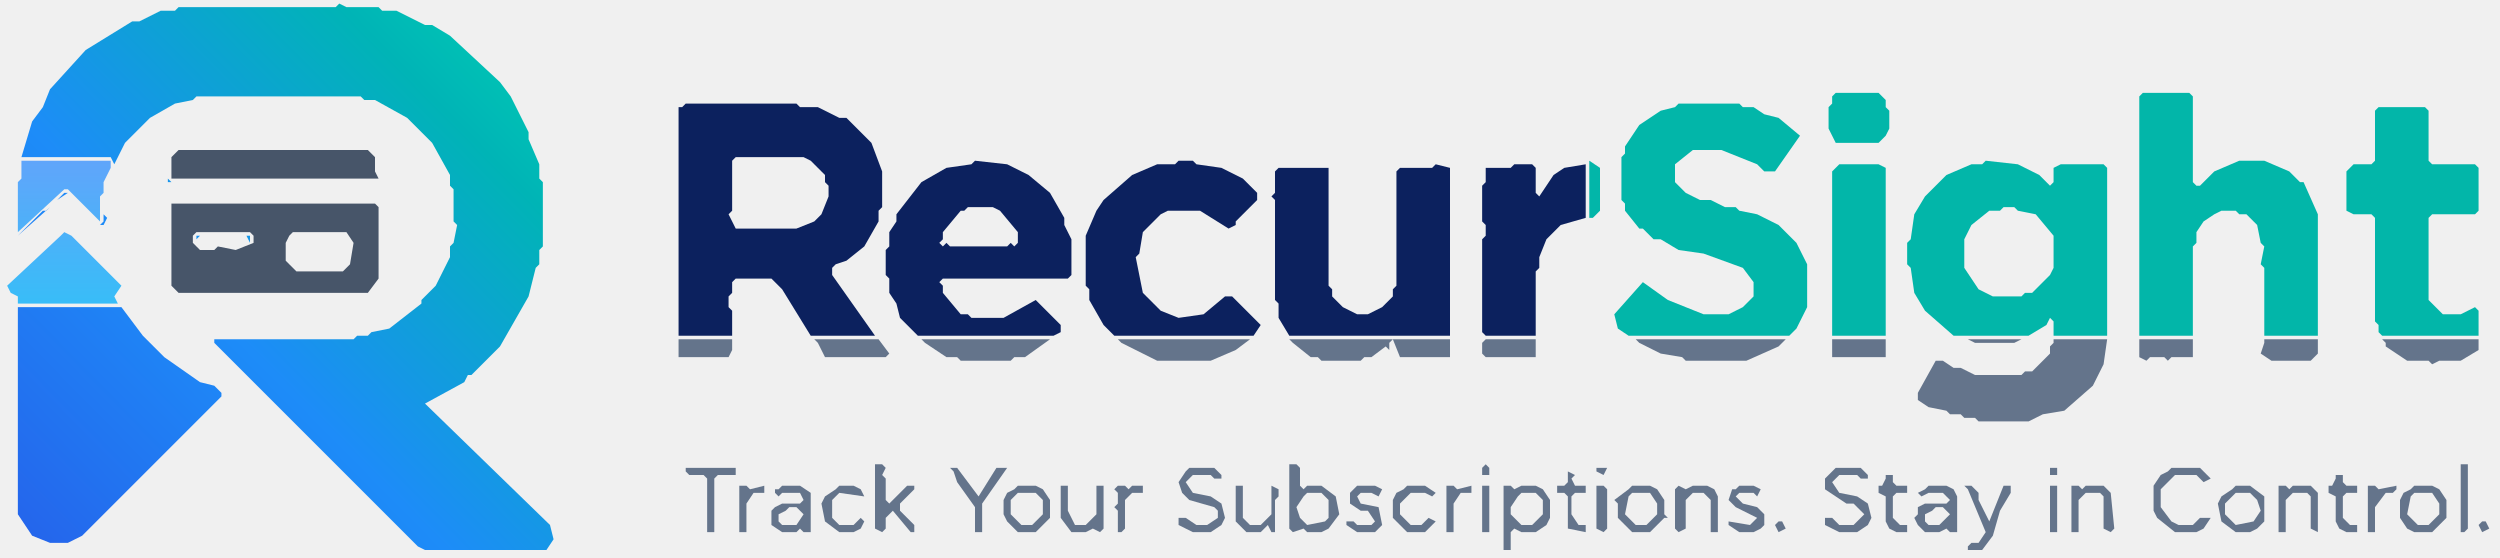
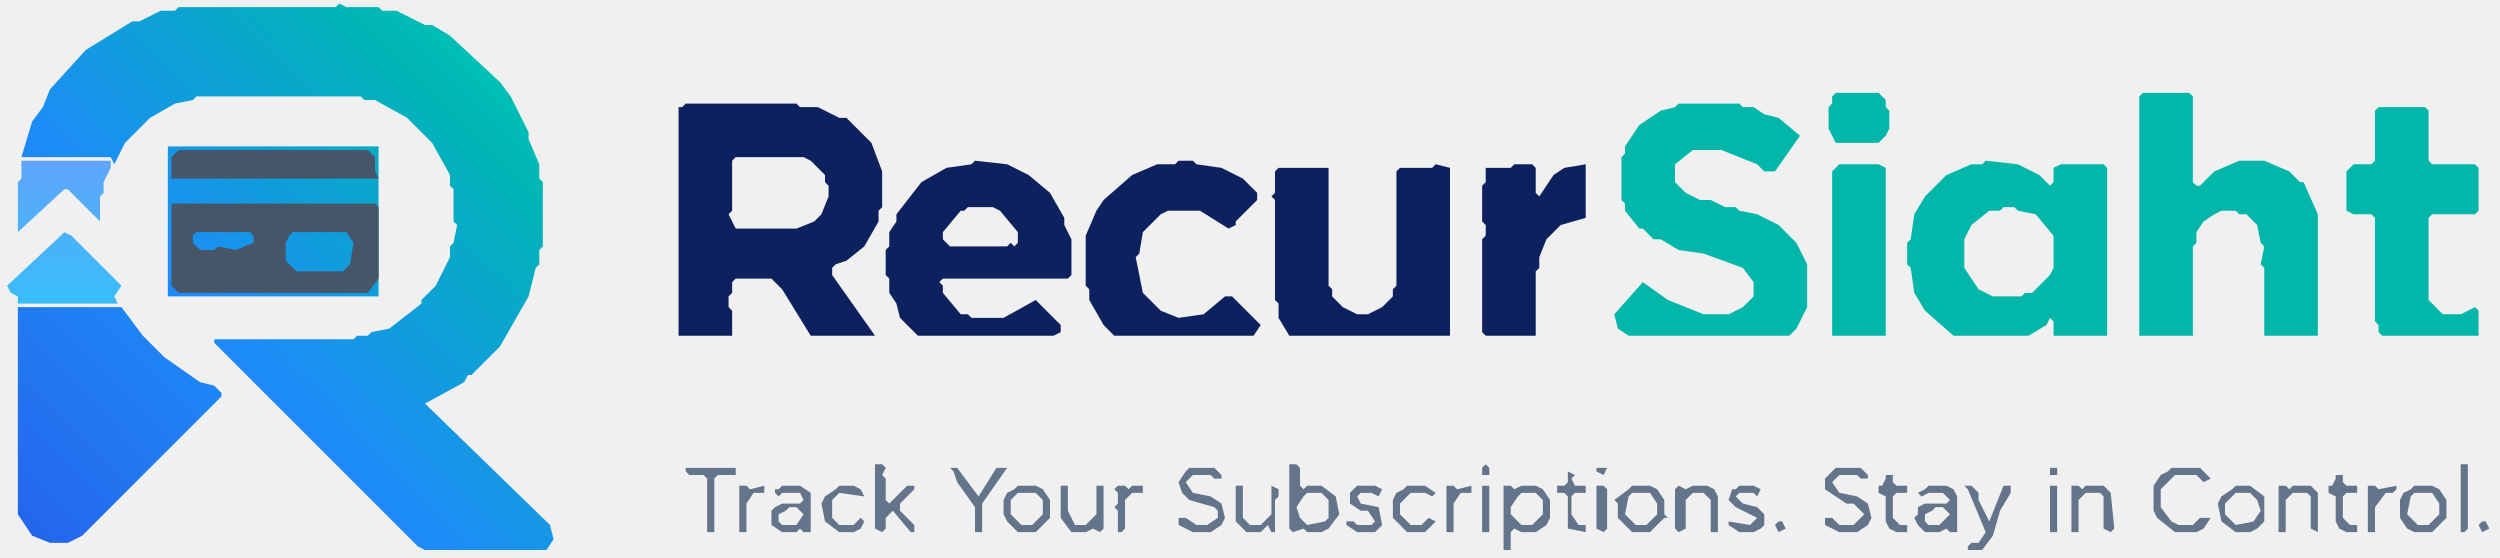
<svg xmlns="http://www.w3.org/2000/svg" viewBox="0 0 700 156" fill="none">
  <defs>
    <linearGradient id="recurGrad" x1="0%" y1="100%" x2="100%" y2="0%">
      <stop offset="0%" stop-color="#2563EB" />
      <stop offset="40%" stop-color="#1D8CF8" />
      <stop offset="80%" stop-color="#00B4B6" />
      <stop offset="100%" stop-color="#00D2B4" />
    </linearGradient>
    <linearGradient id="arrowGrad" x1="0%" y1="100%" x2="0%" y2="0%">
      <stop offset="0%" stop-color="#38BDF8" />
      <stop offset="100%" stop-color="#60A5FA" />
    </linearGradient>
    <style>
      .logo-recur { fill: #0C215E; }
      .logo-sight { fill: #02B6A9; }
      .logo-card { fill: #475569; }
      .logo-tagline { fill: #64748B; }
      @media (prefers-color-scheme: dark) {
        .logo-recur { fill: #FFFFFF; }
+         .logo-sight { fill: #00D2B4; }
        .logo-card { fill: #94A3B8; }
        .logo-tagline { fill: #94A3B8; }
      }
    </style>
  </defs>
-   <path d="M 95 1 L 97 2 L 106 2 L 107 3 L 111 3 L 119 7 L 121 7 L 126 10 L 140 23 L 143 27 L 148 37 L 148 39 L 151 46 L 151 50 L 152 51 L 152 69 L 151 70 L 151 74 L 150 75 L 148 83 L 140 97 L 132 105 L 131 105 L 130 107 L 119 113 L 154 147 L 155 151 L 153 154 L 119 154 L 117 153 L 60 96 L 60 95 L 99 95 L 100 94 L 103 94 L 104 93 L 109 92 L 118 85 L 118 84 L 122 80 L 126 72 L 126 69 L 127 68 L 128 63 L 127 62 L 127 53 L 126 52 L 126 49 L 121 40 L 114 33 L 105 28 L 102 28 L 101 27 L 55 27 L 54 28 L 49 29 L 42 33 L 35 40 L 32 46 L 31 44 L 6 44 L 9 34 L 12 30 L 14 25 L 24 14 L 37 6 L 39 6 L 45 3 L 49 3 L 50 2 L 94 2 Z M 50 41 L 103 41 L 106 44 L 106 48 L 106 44 L 103 41 L 51 41 Z M 49 42 L 50 41 L 103 41 L 106 44 L 106 48 L 106 44 L 103 41 L 50 41 Z M 48 43 L 50 41 L 103 41 L 106 44 L 106 48 L 106 44 L 103 41 L 50 41 L 49 42 Z M 47 44 L 50 41 L 103 41 L 106 44 L 106 48 L 106 44 L 103 41 L 50 41 L 48 43 Z M 47 45 L 50 41 L 103 41 L 106 44 L 106 48 L 106 44 L 103 41 L 50 41 L 47 44 Z M 47 46 L 47 44 L 50 41 L 103 41 L 106 44 L 106 48 L 106 44 L 103 41 L 50 41 L 47 45 Z M 5 47 L 5 50 L 5 48 Z M 47 47 L 47 44 L 50 41 L 103 41 L 106 44 L 106 48 L 106 44 L 103 41 L 50 41 L 47 44 L 47 46 Z M 47 48 L 47 44 L 50 41 L 103 41 L 106 44 L 106 48 L 106 44 L 103 41 L 50 41 L 47 44 L 47 47 Z M 47 49 L 47 44 L 50 41 L 103 41 L 106 44 L 106 48 L 106 44 L 103 41 L 50 41 L 47 44 L 47 48 Z M 47 50 L 47 44 L 50 41 L 103 41 L 106 44 L 106 48 L 106 44 L 103 41 L 50 41 L 47 44 L 47 49 Z M 47 51 L 47 44 L 50 41 L 103 41 L 106 44 L 106 48 L 106 44 L 103 41 L 50 41 L 47 44 L 47 50 L 48 51 L 106 51 L 48 51 Z M 18 54 L 19 54 L 28 63 L 29 62 L 29 55 L 29 60 L 30 61 L 29 63 L 28 63 L 19 54 Z M 17 55 L 19 54 L 28 63 L 29 62 L 29 55 L 29 60 L 30 61 L 29 63 L 28 63 L 19 54 L 18 54 Z M 16 56 L 19 54 L 28 63 L 29 62 L 29 55 L 29 60 L 30 61 L 29 63 L 28 63 L 19 54 L 17 55 Z M 101 56 L 104 56 L 102 56 Z M 47 57 L 47 80 L 49 82 L 47 80 L 47 58 Z M 14 58 L 5 66 L 12 59 L 13 59 Z M 16 66 L 6 76 L 15 67 Z M 55 66 L 70 66 L 70 68 L 69 66 L 56 66 L 55 67 L 56 69 L 60 69 L 56 69 L 55 67 Z M 82 66 L 97 66 L 83 66 Z M 81 68 L 81 73 L 83 75 L 96 75 L 97 74 L 96 75 L 83 75 L 81 73 L 81 69 Z M 98 68 L 98 70 L 98 69 Z M 64 69 L 66 69 L 65 69 Z M 25 70 L 35 80 L 34 82 L 35 80 L 26 71 Z M 106 79 L 106 80 L 103 83 L 51 83 L 103 83 L 106 80 Z M 5 86 L 34 86 L 40 94 L 46 100 L 56 107 L 60 108 L 62 110 L 62 111 L 23 150 L 19 152 L 14 152 L 9 150 L 5 144 L 5 87 Z" fill="url(#recurGrad)" fill-rule="evenodd" />
+   <path d="M 95 1 L 97 2 L 106 2 L 107 3 L 111 3 L 119 7 L 121 7 L 126 10 L 140 23 L 143 27 L 148 37 L 148 39 L 151 46 L 151 50 L 152 51 L 152 69 L 151 70 L 151 74 L 150 75 L 148 83 L 140 97 L 132 105 L 131 105 L 130 107 L 119 113 L 154 147 L 155 151 L 153 154 L 119 154 L 117 153 L 60 96 L 60 95 L 99 95 L 100 94 L 103 94 L 104 93 L 109 92 L 118 85 L 118 84 L 122 80 L 126 72 L 126 69 L 127 68 L 128 63 L 127 62 L 127 53 L 126 52 L 126 49 L 121 40 L 114 33 L 105 28 L 102 28 L 101 27 L 55 27 L 54 28 L 49 29 L 42 33 L 35 40 L 32 46 L 31 44 L 6 44 L 9 34 L 12 30 L 14 25 L 24 14 L 37 6 L 39 6 L 45 3 L 49 3 L 50 2 L 94 2 Z M 47 41 L 106 41 L 106 83 L 47 83 Z M 5 86 L 34 86 L 40 94 L 46 100 L 56 107 L 60 108 L 62 110 L 62 111 L 23 150 L 19 152 L 14 152 L 9 150 L 5 144 L 5 87 Z" fill="url(#recurGrad)" fill-rule="evenodd" />
  <path d="M 6 45 L 31 45 L 31 47 L 29 51 L 29 54 L 28 55 L 28 62 L 19 53 L 18 53 L 5 65 L 5 51 L 6 50 L 6 46 Z M 18 65 L 20 66 L 34 80 L 32 83 L 33 85 L 5 85 L 5 83 L 3 82 L 2 80 L 17 66 Z" fill="url(#arrowGrad)" />
  <path d="M 50 42 L 103 42 L 105 44 L 105 48 L 106 50 L 48 50 L 48 44 L 49 43 Z M 48 57 L 105 57 L 106 58 L 106 78 L 103 82 L 50 82 L 48 80 L 48 58 Z M 54 66 L 54 68 L 56 70 L 60 70 L 61 69 L 66 70 L 71 68 L 71 66 L 70 65 L 55 65 Z M 81 66 L 80 68 L 80 73 L 83 76 L 96 76 L 98 74 L 99 68 L 97 65 L 82 65 Z" class="logo-card" />
-   <path d="M 192 29 L 223 29 L 224 30 L 229 30 L 235 33 L 237 33 L 244 40 L 247 48 L 247 58 L 246 59 L 246 62 L 242 69 L 237 73 L 234 74 L 233 75 L 233 77 L 245 94 L 227 94 L 219 81 L 216 78 L 206 78 L 205 79 L 205 82 L 204 83 L 204 86 L 205 87 L 205 94 L 190 94 L 190 30 L 191 30 Z M 205 45 L 205 59 L 204 60 L 206 64 L 223 64 L 228 62 L 230 60 L 232 55 L 232 52 L 231 51 L 231 49 L 227 45 L 225 44 L 206 44 Z M 273 45 L 282 46 L 288 49 L 294 54 L 298 61 L 298 63 L 300 67 L 300 77 L 299 78 L 264 78 L 263 79 L 264 80 L 264 82 L 269 88 L 271 88 L 272 89 L 281 89 L 290 84 L 297 91 L 297 93 L 295 94 L 257 94 L 252 89 L 251 85 L 249 82 L 249 78 L 248 77 L 248 70 L 249 69 L 249 65 L 251 62 L 251 60 L 258 51 L 265 47 L 272 46 Z M 330 45 L 334 45 L 335 46 L 342 47 L 348 50 L 352 54 L 352 56 L 346 62 L 346 63 L 344 64 L 336 59 L 327 59 L 325 60 L 320 65 L 319 71 L 318 72 L 320 82 L 325 87 L 330 89 L 337 88 L 343 83 L 345 83 L 353 91 L 351 94 L 312 94 L 309 91 L 305 84 L 305 81 L 304 80 L 304 66 L 307 59 L 309 56 L 317 49 L 324 46 L 329 46 Z M 402 46 L 406 47 L 406 94 L 361 94 L 358 89 L 358 85 L 357 84 L 357 56 L 356 55 L 357 54 L 357 48 L 358 47 L 372 47 L 372 80 L 373 81 L 373 83 L 376 86 L 380 88 L 383 88 L 387 86 L 390 83 L 390 81 L 391 80 L 391 48 L 392 47 L 401 47 Z M 424 46 L 429 46 L 430 47 L 430 54 L 431 55 L 435 49 L 438 47 L 444 46 L 444 61 L 437 63 L 433 67 L 431 72 L 431 75 L 430 76 L 430 94 L 416 94 L 415 93 L 415 67 L 416 66 L 416 63 L 415 62 L 415 52 L 416 51 L 416 47 L 423 47 Z M 270 59 L 269 59 L 264 65 L 264 67 L 266 69 L 282 69 L 283 68 L 284 69 L 285 68 L 285 65 L 280 59 L 278 58 L 271 58 Z M 263 68 L 264 69 L 265 68 L 264 67 Z" class="logo-recur" fill-rule="evenodd" />
-   <path d="M 514 26 L 526 26 L 528 28 L 528 30 L 529 31 L 529 36 L 528 38 L 526 40 L 514 40 L 512 36 L 512 30 L 513 29 L 513 27 Z M 600 26 L 613 26 L 614 27 L 614 51 L 615 52 L 616 52 L 620 48 L 627 45 L 634 45 L 641 48 L 644 51 L 645 51 L 649 60 L 649 94 L 634 94 L 634 75 L 633 74 L 634 69 L 633 68 L 632 63 L 629 60 L 627 60 L 626 59 L 622 59 L 620 60 L 617 62 L 615 65 L 615 68 L 614 69 L 614 94 L 599 94 L 599 27 Z M 470 29 L 487 29 L 488 30 L 491 30 L 494 32 L 498 33 L 504 38 L 497 48 L 494 48 L 492 46 L 482 42 L 474 42 L 469 46 L 469 51 L 472 54 L 476 56 L 479 56 L 483 58 L 486 58 L 487 59 L 492 60 L 498 63 L 503 68 L 506 74 L 506 86 L 503 92 L 501 94 L 456 94 L 453 92 L 452 88 L 460 79 L 467 84 L 477 88 L 484 88 L 488 86 L 491 83 L 491 79 L 488 75 L 477 71 L 470 70 L 465 67 L 463 67 L 460 64 L 459 64 L 455 59 L 455 57 L 454 56 L 454 44 L 455 43 L 455 41 L 459 35 L 465 31 L 469 30 Z M 666 30 L 679 30 L 680 31 L 680 45 L 681 46 L 693 46 L 694 47 L 694 59 L 693 60 L 681 60 L 680 61 L 680 84 L 684 88 L 689 88 L 693 86 L 694 87 L 694 94 L 667 94 L 666 93 L 666 91 L 665 90 L 665 61 L 664 60 L 659 60 L 657 59 L 657 48 L 659 46 L 664 46 L 665 45 L 665 31 Z M 445 45 L 448 47 L 448 59 L 446 61 L 445 61 L 445 46 Z M 556 45 L 565 46 L 571 49 L 574 52 L 575 51 L 575 47 L 577 46 L 589 46 L 590 47 L 590 94 L 575 94 L 575 90 L 574 89 L 573 91 L 568 94 L 547 94 L 539 87 L 536 82 L 535 75 L 534 74 L 534 68 L 535 67 L 536 60 L 539 55 L 545 49 L 552 46 L 555 46 Z M 515 46 L 526 46 L 528 47 L 528 94 L 513 94 L 513 48 L 514 47 Z M 560 59 L 557 59 L 552 63 L 550 67 L 550 75 L 554 81 L 558 83 L 566 83 L 567 82 L 569 82 L 574 77 L 575 75 L 575 66 L 570 60 L 565 59 L 564 58 L 561 58 Z" class="logo-sight" fill-rule="evenodd" />
-   <path d="M 190 95 L 205 95 L 205 98 L 204 100 L 190 100 L 190 96 Z M 228 95 L 246 95 L 249 99 L 248 100 L 231 100 L 229 96 Z M 258 95 L 294 95 L 287 100 L 284 100 L 283 101 L 269 101 L 268 100 L 265 100 L 259 96 Z M 313 95 L 350 95 L 346 98 L 339 101 L 324 101 L 314 96 Z M 361 95 L 406 95 L 406 100 L 392 100 L 390 95 L 389 96 L 389 98 L 388 97 L 384 100 L 382 100 L 381 101 L 370 101 L 369 100 L 367 100 L 362 96 Z M 416 95 L 430 95 L 430 100 L 416 100 L 415 99 L 415 96 Z M 458 95 L 500 95 L 498 97 L 489 101 L 472 101 L 471 100 L 465 99 L 459 96 Z M 513 95 L 528 95 L 528 100 L 513 100 L 513 96 Z M 550 95 L 566 95 L 564 96 L 553 96 L 551 95 Z M 575 95 L 590 95 L 589 102 L 586 108 L 578 115 L 572 116 L 568 118 L 554 118 L 553 117 L 550 117 L 549 116 L 546 116 L 545 115 L 540 114 L 537 112 L 537 110 L 542 101 L 544 101 L 547 103 L 549 103 L 553 105 L 566 105 L 567 104 L 569 104 L 574 99 L 574 97 L 575 96 Z M 599 95 L 614 95 L 614 100 L 608 100 L 607 101 L 606 100 L 602 100 L 601 101 L 599 100 L 599 96 Z M 634 95 L 649 95 L 649 99 L 647 101 L 636 101 L 633 99 L 634 96 Z M 667 95 L 694 95 L 694 98 L 689 101 L 683 101 L 681 102 L 680 101 L 674 101 L 668 97 L 668 96 Z M 245 130 L 247 130 L 248 131 L 247 133 L 248 134 L 248 140 L 249 141 L 254 136 L 256 136 L 256 137 L 252 141 L 252 143 L 256 147 L 256 149 L 255 149 L 250 143 L 248 145 L 248 148 L 247 149 L 245 148 L 245 131 Z M 361 130 L 363 130 L 364 131 L 364 136 L 365 137 L 366 136 L 370 136 L 374 139 L 375 144 L 372 148 L 370 149 L 366 149 L 365 148 L 362 149 L 361 148 L 361 131 Z M 416 130 L 417 131 L 417 133 L 415 133 L 415 131 Z M 689 130 L 691 130 L 691 148 L 690 149 L 689 149 L 689 131 Z M 192 131 L 206 131 L 206 133 L 201 133 L 200 134 L 200 149 L 198 149 L 198 134 L 197 133 L 193 133 L 192 132 Z M 266 131 L 268 131 L 274 139 L 279 131 L 282 131 L 275 141 L 275 149 L 273 149 L 273 142 L 268 135 L 267 132 Z M 333 131 L 340 131 L 342 133 L 342 134 L 340 134 L 339 133 L 334 133 L 332 135 L 334 138 L 339 139 L 342 141 L 343 145 L 342 147 L 339 149 L 334 149 L 330 147 L 330 145 L 332 145 L 335 147 L 338 147 L 341 145 L 341 143 L 340 142 L 333 140 L 331 138 L 330 135 L 332 132 Z M 447 131 L 450 131 L 449 133 L 447 132 Z M 514 131 L 521 131 L 523 133 L 523 134 L 521 134 L 520 133 L 515 133 L 513 135 L 515 138 L 520 139 L 523 141 L 524 145 L 523 147 L 520 149 L 515 149 L 511 147 L 511 145 L 513 145 L 515 147 L 519 147 L 522 144 L 519 141 L 517 141 L 511 137 L 511 134 L 513 132 Z M 574 131 L 576 131 L 576 133 L 574 133 L 574 132 Z M 608 131 L 616 131 L 619 134 L 617 135 L 615 133 L 609 133 L 605 137 L 605 142 L 608 146 L 610 147 L 614 147 L 616 145 L 619 145 L 617 148 L 615 149 L 609 149 L 604 145 L 603 143 L 603 136 L 605 133 L 607 132 Z M 439 132 L 441 133 L 440 134 L 441 136 L 444 136 L 444 138 L 441 138 L 440 139 L 440 144 L 442 147 L 444 147 L 444 149 L 439 148 L 439 139 L 438 138 L 436 138 L 436 136 L 438 136 L 439 135 L 439 133 Z M 528 133 L 530 133 L 530 135 L 531 136 L 534 136 L 534 138 L 531 138 L 530 139 L 530 145 L 532 147 L 534 147 L 534 149 L 531 149 L 529 148 L 528 146 L 528 139 L 526 138 L 526 136 L 527 136 L 528 134 Z M 654 133 L 656 133 L 656 135 L 657 136 L 660 136 L 660 138 L 657 138 L 656 139 L 656 145 L 658 147 L 660 147 L 660 149 L 657 149 L 655 148 L 654 146 L 654 139 L 652 138 L 652 136 L 653 136 L 654 134 Z M 207 136 L 209 136 L 210 137 L 214 136 L 214 138 L 211 138 L 209 141 L 209 149 L 207 149 L 207 137 Z M 219 136 L 224 136 L 227 138 L 227 149 L 225 149 L 224 148 L 223 149 L 219 149 L 216 147 L 216 143 L 217 142 L 219 141 L 224 141 L 225 140 L 224 138 L 219 138 L 218 139 L 217 138 L 217 137 L 218 137 Z M 235 136 L 239 136 L 241 137 L 242 139 L 235 138 L 233 140 L 233 145 L 235 147 L 239 147 L 241 145 L 242 146 L 241 148 L 239 149 L 235 149 L 231 146 L 230 141 L 231 139 L 234 137 Z M 285 136 L 290 136 L 292 137 L 294 140 L 294 145 L 290 149 L 285 149 L 282 146 L 281 144 L 281 140 L 282 138 L 284 137 Z M 297 136 L 299 136 L 299 143 L 301 147 L 304 147 L 307 144 L 307 136 L 309 136 L 309 148 L 308 149 L 306 148 L 304 149 L 300 149 L 297 145 L 297 137 Z M 313 136 L 315 136 L 316 137 L 317 136 L 320 136 L 320 138 L 317 138 L 315 140 L 315 148 L 314 149 L 313 149 L 313 143 L 312 142 L 313 141 L 313 138 L 312 137 Z M 346 136 L 348 136 L 348 145 L 350 147 L 353 147 L 356 144 L 356 136 L 358 137 L 358 139 L 357 140 L 357 149 L 356 149 L 355 147 L 353 149 L 349 149 L 346 146 L 346 137 Z M 380 136 L 385 136 L 387 137 L 386 139 L 384 138 L 381 138 L 380 139 L 381 141 L 386 142 L 387 147 L 385 149 L 380 149 L 377 147 L 377 146 L 379 146 L 380 147 L 384 147 L 385 146 L 383 143 L 381 143 L 378 141 L 378 138 L 379 137 Z M 394 136 L 399 136 L 402 138 L 401 139 L 399 138 L 395 138 L 392 141 L 392 144 L 395 147 L 398 147 L 400 145 L 402 146 L 399 149 L 394 149 L 390 145 L 390 140 L 391 138 L 393 137 Z M 405 136 L 407 136 L 408 137 L 412 136 L 412 138 L 409 138 L 407 141 L 407 149 L 405 149 L 405 137 Z M 415 136 L 417 136 L 417 149 L 415 149 L 415 137 Z M 421 136 L 423 136 L 424 137 L 426 136 L 430 136 L 432 137 L 434 140 L 434 145 L 433 147 L 430 149 L 426 149 L 424 148 L 423 149 L 423 154 L 421 154 L 421 137 Z M 447 136 L 449 136 L 450 137 L 450 148 L 449 149 L 447 148 L 447 137 Z M 457 136 L 462 136 L 464 137 L 466 140 L 466 144 L 467 145 L 466 145 L 462 149 L 457 149 L 453 145 L 453 141 L 452 140 L 456 137 Z M 470 136 L 472 137 L 474 136 L 478 136 L 480 137 L 481 139 L 481 149 L 479 149 L 479 140 L 477 138 L 474 138 L 472 140 L 472 148 L 470 149 L 469 148 L 469 137 Z M 487 136 L 491 136 L 493 137 L 492 139 L 491 138 L 487 138 L 486 139 L 488 141 L 492 142 L 494 144 L 494 147 L 493 148 L 491 149 L 487 149 L 484 147 L 484 146 L 490 147 L 492 145 L 486 142 L 484 140 L 485 137 L 486 137 Z M 540 136 L 545 136 L 547 137 L 548 139 L 548 149 L 546 149 L 545 148 L 543 149 L 539 149 L 537 147 L 536 145 L 537 144 L 537 142 L 539 141 L 545 141 L 546 140 L 544 138 L 540 138 L 538 139 L 537 138 L 539 137 Z M 550 136 L 552 136 L 554 138 L 554 140 L 557 146 L 561 136 L 563 136 L 563 138 L 560 143 L 558 150 L 555 154 L 551 154 L 551 153 L 552 152 L 554 152 L 556 149 L 551 137 Z M 574 136 L 576 136 L 576 149 L 574 149 L 574 137 Z M 580 136 L 582 136 L 583 137 L 584 136 L 589 136 L 591 138 L 592 148 L 591 149 L 589 148 L 589 139 L 588 138 L 584 138 L 582 140 L 582 149 L 580 149 L 580 137 Z M 626 136 L 630 136 L 634 139 L 634 146 L 632 148 L 630 149 L 626 149 L 622 146 L 621 141 L 622 139 L 625 137 Z M 638 136 L 640 136 L 641 137 L 642 136 L 647 136 L 649 138 L 649 149 L 647 148 L 647 139 L 646 138 L 642 138 L 640 140 L 640 149 L 638 149 L 638 137 Z M 663 136 L 665 136 L 666 137 L 671 136 L 671 137 L 670 138 L 668 138 L 665 142 L 665 149 L 663 149 L 663 137 Z M 676 136 L 681 136 L 683 137 L 685 140 L 685 145 L 681 149 L 676 149 L 674 148 L 672 145 L 672 140 L 673 138 L 675 137 Z M 284 139 L 283 140 L 283 144 L 286 147 L 289 147 L 292 144 L 292 140 L 290 138 L 285 138 Z M 365 139 L 363 142 L 364 145 L 366 147 L 371 146 L 372 145 L 372 140 L 370 138 L 366 138 Z M 425 139 L 423 142 L 423 144 L 426 147 L 429 147 L 432 144 L 432 140 L 430 138 L 426 138 Z M 456 139 L 455 144 L 458 147 L 461 147 L 464 144 L 464 141 L 462 138 L 457 138 Z M 625 139 L 623 141 L 623 144 L 626 147 L 631 146 L 633 143 L 632 140 L 630 138 L 626 138 Z M 675 139 L 674 144 L 677 147 L 680 147 L 683 144 L 683 141 L 681 138 L 676 138 Z M 220 143 L 218 144 L 218 146 L 219 147 L 223 147 L 225 144 L 223 142 L 221 142 Z M 541 143 L 539 144 L 539 146 L 540 147 L 543 147 L 546 144 L 544 142 L 542 142 Z M 498 146 L 499 146 L 500 148 L 498 149 L 497 147 Z M 695 146 L 696 146 L 697 148 L 695 149 L 694 147 Z" class="logo-tagline" fill-rule="evenodd" />
+   <path d="M 192 29 L 223 29 L 224 30 L 229 30 L 235 33 L 237 33 L 244 40 L 247 48 L 247 58 L 246 59 L 246 62 L 242 69 L 237 73 L 234 74 L 233 75 L 233 77 L 245 94 L 227 94 L 219 81 L 216 78 L 206 78 L 205 79 L 205 82 L 204 83 L 204 86 L 205 87 L 205 94 L 190 94 L 190 30 L 191 30 Z M 205 45 L 205 59 L 204 60 L 206 64 L 223 64 L 228 62 L 230 60 L 232 55 L 232 52 L 231 51 L 231 49 L 227 45 L 225 44 L 206 44 Z M 273 45 L 282 46 L 288 49 L 294 54 L 298 61 L 298 63 L 300 67 L 300 77 L 299 78 L 264 78 L 263 79 L 264 80 L 264 82 L 269 88 L 271 88 L 272 89 L 281 89 L 290 84 L 297 91 L 297 93 L 295 94 L 257 94 L 252 89 L 251 85 L 249 82 L 249 78 L 248 77 L 248 70 L 249 69 L 249 65 L 251 62 L 251 60 L 258 51 L 265 47 L 272 46 Z M 330 45 L 334 45 L 335 46 L 342 47 L 348 50 L 352 54 L 352 56 L 346 62 L 346 63 L 344 64 L 336 59 L 327 59 L 325 60 L 320 65 L 319 71 L 318 72 L 320 82 L 325 87 L 330 89 L 337 88 L 343 83 L 345 83 L 353 91 L 351 94 L 312 94 L 309 91 L 305 84 L 305 81 L 304 80 L 304 66 L 307 59 L 309 56 L 317 49 L 324 46 L 329 46 Z M 402 46 L 406 47 L 406 94 L 361 94 L 358 89 L 358 85 L 357 84 L 357 56 L 356 55 L 357 54 L 357 48 L 358 47 L 372 47 L 372 80 L 373 81 L 373 83 L 376 86 L 380 88 L 383 88 L 387 86 L 390 83 L 390 81 L 391 80 L 391 48 L 392 47 L 401 47 Z M 424 46 L 429 46 L 430 47 L 430 54 L 431 55 L 435 49 L 438 47 L 444 46 L 444 61 L 437 63 L 433 67 L 431 72 L 431 75 L 430 76 L 430 94 L 416 94 L 415 93 L 415 67 L 416 66 L 416 63 L 415 62 L 415 52 L 416 51 L 416 47 L 423 47 Z M 270 59 L 269 59 L 264 65 L 264 67 L 266 69 L 282 69 L 283 68 L 284 69 L 285 68 L 285 65 L 280 59 L 278 58 L 271 58 Z" class="logo-recur" fill-rule="evenodd" />
+   <path d="M 514 26 L 526 26 L 528 28 L 528 30 L 529 31 L 529 36 L 528 38 L 526 40 L 514 40 L 512 36 L 512 30 L 513 29 L 513 27 Z M 600 26 L 613 26 L 614 27 L 614 51 L 615 52 L 616 52 L 620 48 L 627 45 L 634 45 L 641 48 L 644 51 L 645 51 L 649 60 L 649 94 L 634 94 L 634 75 L 633 74 L 634 69 L 633 68 L 632 63 L 629 60 L 627 60 L 626 59 L 622 59 L 620 60 L 617 62 L 615 65 L 615 68 L 614 69 L 614 94 L 599 94 L 599 27 Z M 470 29 L 487 29 L 488 30 L 491 30 L 494 32 L 498 33 L 504 38 L 497 48 L 494 48 L 492 46 L 482 42 L 474 42 L 469 46 L 469 51 L 472 54 L 476 56 L 479 56 L 483 58 L 486 58 L 487 59 L 492 60 L 498 63 L 503 68 L 506 74 L 506 86 L 503 92 L 501 94 L 456 94 L 453 92 L 452 88 L 460 79 L 467 84 L 477 88 L 484 88 L 488 86 L 491 83 L 491 79 L 488 75 L 477 71 L 470 70 L 465 67 L 463 67 L 460 64 L 459 64 L 455 59 L 455 57 L 454 56 L 454 44 L 455 43 L 455 41 L 459 35 L 465 31 L 469 30 Z M 666 30 L 679 30 L 680 31 L 680 45 L 681 46 L 693 46 L 694 47 L 694 59 L 693 60 L 681 60 L 680 61 L 680 84 L 684 88 L 689 88 L 693 86 L 694 87 L 694 94 L 667 94 L 666 93 L 666 91 L 665 90 L 665 61 L 664 60 L 659 60 L 657 59 L 657 48 L 659 46 L 664 46 L 665 45 L 665 31 Z M 556 45 L 565 46 L 571 49 L 574 52 L 575 51 L 575 47 L 577 46 L 589 46 L 590 47 L 590 94 L 575 94 L 575 90 L 574 89 L 573 91 L 568 94 L 547 94 L 539 87 L 536 82 L 535 75 L 534 74 L 534 68 L 535 67 L 536 60 L 539 55 L 545 49 L 552 46 L 555 46 Z M 515 46 L 526 46 L 528 47 L 528 94 L 513 94 L 513 48 L 514 47 Z M 560 59 L 557 59 L 552 63 L 550 67 L 550 75 L 554 81 L 558 83 L 566 83 L 567 82 L 569 82 L 574 77 L 575 75 L 575 66 L 570 60 L 565 59 L 564 58 L 561 58 Z" class="logo-sight" fill-rule="evenodd" />
+   <path d="M 245 130 L 247 130 L 248 131 L 247 133 L 248 134 L 248 140 L 249 141 L 254 136 L 256 136 L 256 137 L 252 141 L 252 143 L 256 147 L 256 149 L 255 149 L 250 143 L 248 145 L 248 148 L 247 149 L 245 148 L 245 131 Z M 361 130 L 363 130 L 364 131 L 364 136 L 365 137 L 366 136 L 370 136 L 374 139 L 375 144 L 372 148 L 370 149 L 366 149 L 365 148 L 362 149 L 361 148 L 361 131 Z M 416 130 L 417 131 L 417 133 L 415 133 L 415 131 Z M 689 130 L 691 130 L 691 148 L 690 149 L 689 149 L 689 131 Z M 192 131 L 206 131 L 206 133 L 201 133 L 200 134 L 200 149 L 198 149 L 198 134 L 197 133 L 193 133 L 192 132 Z M 266 131 L 268 131 L 274 139 L 279 131 L 282 131 L 275 141 L 275 149 L 273 149 L 273 142 L 268 135 L 267 132 Z M 333 131 L 340 131 L 342 133 L 342 134 L 340 134 L 339 133 L 334 133 L 332 135 L 334 138 L 339 139 L 342 141 L 343 145 L 342 147 L 339 149 L 334 149 L 330 147 L 330 145 L 332 145 L 335 147 L 338 147 L 341 145 L 341 143 L 340 142 L 333 140 L 331 138 L 330 135 L 332 132 Z M 447 131 L 450 131 L 449 133 L 447 132 Z M 514 131 L 521 131 L 523 133 L 523 134 L 521 134 L 520 133 L 515 133 L 513 135 L 515 138 L 520 139 L 523 141 L 524 145 L 523 147 L 520 149 L 515 149 L 511 147 L 511 145 L 513 145 L 515 147 L 519 147 L 522 144 L 519 141 L 517 141 L 511 137 L 511 134 L 513 132 Z M 574 131 L 576 131 L 576 133 L 574 133 L 574 132 Z M 608 131 L 616 131 L 619 134 L 617 135 L 615 133 L 609 133 L 605 137 L 605 142 L 608 146 L 610 147 L 614 147 L 616 145 L 619 145 L 617 148 L 615 149 L 609 149 L 604 145 L 603 143 L 603 136 L 605 133 L 607 132 Z M 439 132 L 441 133 L 440 134 L 441 136 L 444 136 L 444 138 L 441 138 L 440 139 L 440 144 L 442 147 L 444 147 L 444 149 L 439 148 L 439 139 L 438 138 L 436 138 L 436 136 L 438 136 L 439 135 L 439 133 Z M 528 133 L 530 133 L 530 135 L 531 136 L 534 136 L 534 138 L 531 138 L 530 139 L 530 145 L 532 147 L 534 147 L 534 149 L 531 149 L 529 148 L 528 146 L 528 139 L 526 138 L 526 136 L 527 136 L 528 134 Z M 654 133 L 656 133 L 656 135 L 657 136 L 660 136 L 660 138 L 657 138 L 656 139 L 656 145 L 658 147 L 660 147 L 660 149 L 657 149 L 655 148 L 654 146 L 654 139 L 652 138 L 652 136 L 653 136 L 654 134 Z M 207 136 L 209 136 L 210 137 L 214 136 L 214 138 L 211 138 L 209 141 L 209 149 L 207 149 L 207 137 Z M 219 136 L 224 136 L 227 138 L 227 149 L 225 149 L 224 148 L 223 149 L 219 149 L 216 147 L 216 143 L 217 142 L 219 141 L 224 141 L 225 140 L 224 138 L 219 138 L 218 139 L 217 138 L 217 137 L 218 137 Z M 235 136 L 239 136 L 241 137 L 242 139 L 235 138 L 233 140 L 233 145 L 235 147 L 239 147 L 241 145 L 242 146 L 241 148 L 239 149 L 235 149 L 231 146 L 230 141 L 231 139 L 234 137 Z M 285 136 L 290 136 L 292 137 L 294 140 L 294 145 L 290 149 L 285 149 L 282 146 L 281 144 L 281 140 L 282 138 L 284 137 Z M 297 136 L 299 136 L 299 143 L 301 147 L 304 147 L 307 144 L 307 136 L 309 136 L 309 148 L 308 149 L 306 148 L 304 149 L 300 149 L 297 145 L 297 137 Z M 313 136 L 315 136 L 316 137 L 317 136 L 320 136 L 320 138 L 317 138 L 315 140 L 315 148 L 314 149 L 313 149 L 313 143 L 312 142 L 313 141 L 313 138 L 312 137 Z M 346 136 L 348 136 L 348 145 L 350 147 L 353 147 L 356 144 L 356 136 L 358 137 L 358 139 L 357 140 L 357 149 L 356 149 L 355 147 L 353 149 L 349 149 L 346 146 L 346 137 Z M 380 136 L 385 136 L 387 137 L 386 139 L 384 138 L 381 138 L 380 139 L 381 141 L 386 142 L 387 147 L 385 149 L 380 149 L 377 147 L 377 146 L 379 146 L 380 147 L 384 147 L 385 146 L 383 143 L 381 143 L 378 141 L 378 138 L 379 137 Z M 394 136 L 399 136 L 402 138 L 401 139 L 399 138 L 395 138 L 392 141 L 392 144 L 395 147 L 398 147 L 400 145 L 402 146 L 399 149 L 394 149 L 390 145 L 390 140 L 391 138 L 393 137 Z M 405 136 L 407 136 L 408 137 L 412 136 L 412 138 L 409 138 L 407 141 L 407 149 L 405 149 L 405 137 Z M 415 136 L 417 136 L 417 149 L 415 149 L 415 137 Z M 421 136 L 423 136 L 424 137 L 426 136 L 430 136 L 432 137 L 434 140 L 434 145 L 433 147 L 430 149 L 426 149 L 424 148 L 423 149 L 423 154 L 421 154 L 421 137 Z M 447 136 L 449 136 L 450 137 L 450 148 L 449 149 L 447 148 L 447 137 Z M 457 136 L 462 136 L 464 137 L 466 140 L 466 144 L 467 145 L 466 145 L 462 149 L 457 149 L 453 145 L 453 141 L 452 140 L 456 137 Z M 470 136 L 472 137 L 474 136 L 478 136 L 480 137 L 481 139 L 481 149 L 479 149 L 479 140 L 477 138 L 474 138 L 472 140 L 472 148 L 470 149 L 469 148 L 469 137 Z M 487 136 L 491 136 L 493 137 L 492 139 L 491 138 L 487 138 L 486 139 L 488 141 L 492 142 L 494 144 L 494 147 L 493 148 L 491 149 L 487 149 L 484 147 L 484 146 L 490 147 L 492 145 L 486 142 L 484 140 L 485 137 L 486 137 Z M 540 136 L 545 136 L 547 137 L 548 139 L 548 149 L 546 149 L 545 148 L 543 149 L 539 149 L 537 147 L 536 145 L 537 144 L 537 142 L 539 141 L 545 141 L 546 140 L 544 138 L 540 138 L 538 139 L 537 138 L 539 137 Z M 550 136 L 552 136 L 554 138 L 554 140 L 557 146 L 561 136 L 563 136 L 563 138 L 560 143 L 558 150 L 555 154 L 551 154 L 551 153 L 552 152 L 554 152 L 556 149 L 551 137 Z M 574 136 L 576 136 L 576 149 L 574 149 L 574 137 Z M 580 136 L 582 136 L 583 137 L 584 136 L 589 136 L 591 138 L 592 148 L 591 149 L 589 148 L 589 139 L 588 138 L 584 138 L 582 140 L 582 149 L 580 149 L 580 137 Z M 626 136 L 630 136 L 634 139 L 634 146 L 632 148 L 630 149 L 626 149 L 622 146 L 621 141 L 622 139 L 625 137 Z M 638 136 L 640 136 L 641 137 L 642 136 L 647 136 L 649 138 L 649 149 L 647 148 L 647 139 L 646 138 L 642 138 L 640 140 L 640 149 L 638 149 L 638 137 Z M 663 136 L 665 136 L 666 137 L 671 136 L 671 137 L 670 138 L 668 138 L 665 142 L 665 149 L 663 149 L 663 137 Z M 676 136 L 681 136 L 683 137 L 685 140 L 685 145 L 681 149 L 676 149 L 674 148 L 672 145 L 672 140 L 673 138 L 675 137 Z M 284 139 L 283 140 L 283 144 L 286 147 L 289 147 L 292 144 L 292 140 L 290 138 L 285 138 Z M 365 139 L 363 142 L 364 145 L 366 147 L 371 146 L 372 145 L 372 140 L 370 138 L 366 138 Z M 425 139 L 423 142 L 423 144 L 426 147 L 429 147 L 432 144 L 432 140 L 430 138 L 426 138 Z M 456 139 L 455 144 L 458 147 L 461 147 L 464 144 L 464 141 L 462 138 L 457 138 Z M 625 139 L 623 141 L 623 144 L 626 147 L 631 146 L 633 143 L 632 140 L 630 138 L 626 138 Z M 675 139 L 674 144 L 677 147 L 680 147 L 683 144 L 683 141 L 681 138 L 676 138 Z M 220 143 L 218 144 L 218 146 L 219 147 L 223 147 L 225 144 L 223 142 L 221 142 Z M 541 143 L 539 144 L 539 146 L 540 147 L 543 147 L 546 144 L 544 142 L 542 142 Z M 498 146 L 499 146 L 500 148 L 498 149 L 497 147 Z M 695 146 L 696 146 L 697 148 L 695 149 L 694 147 Z" class="logo-tagline" fill-rule="evenodd" />
</svg>
